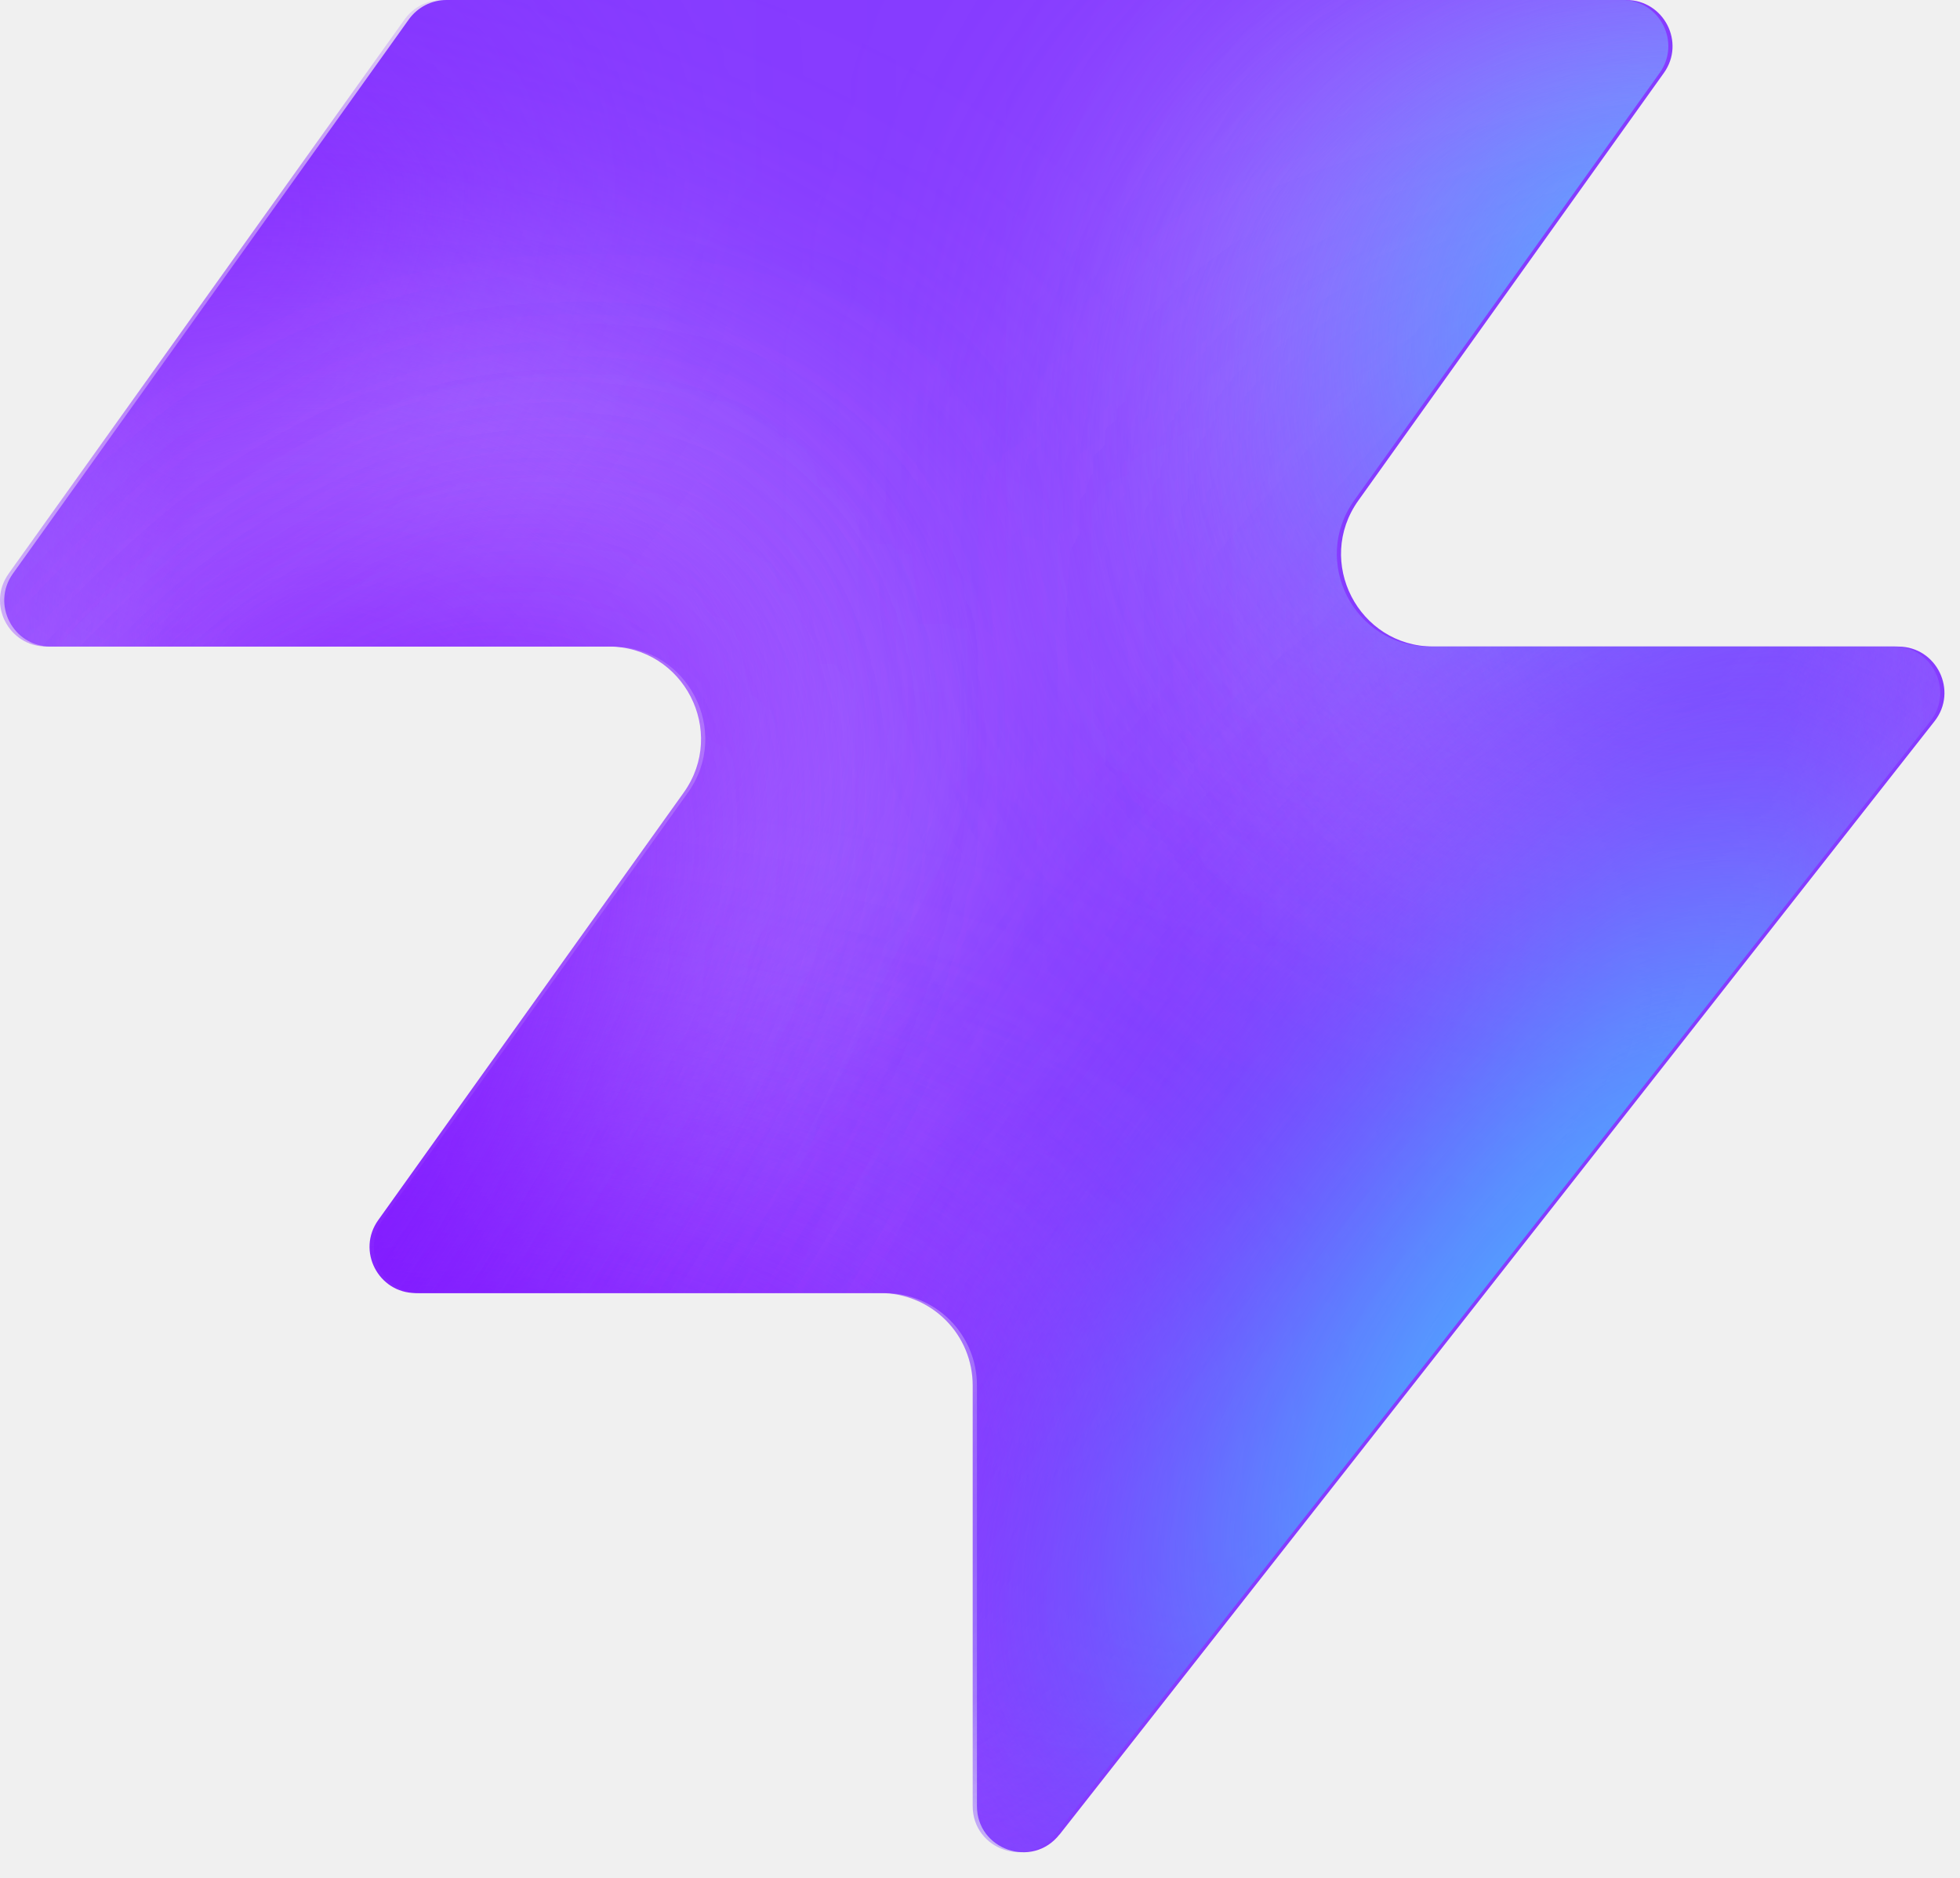
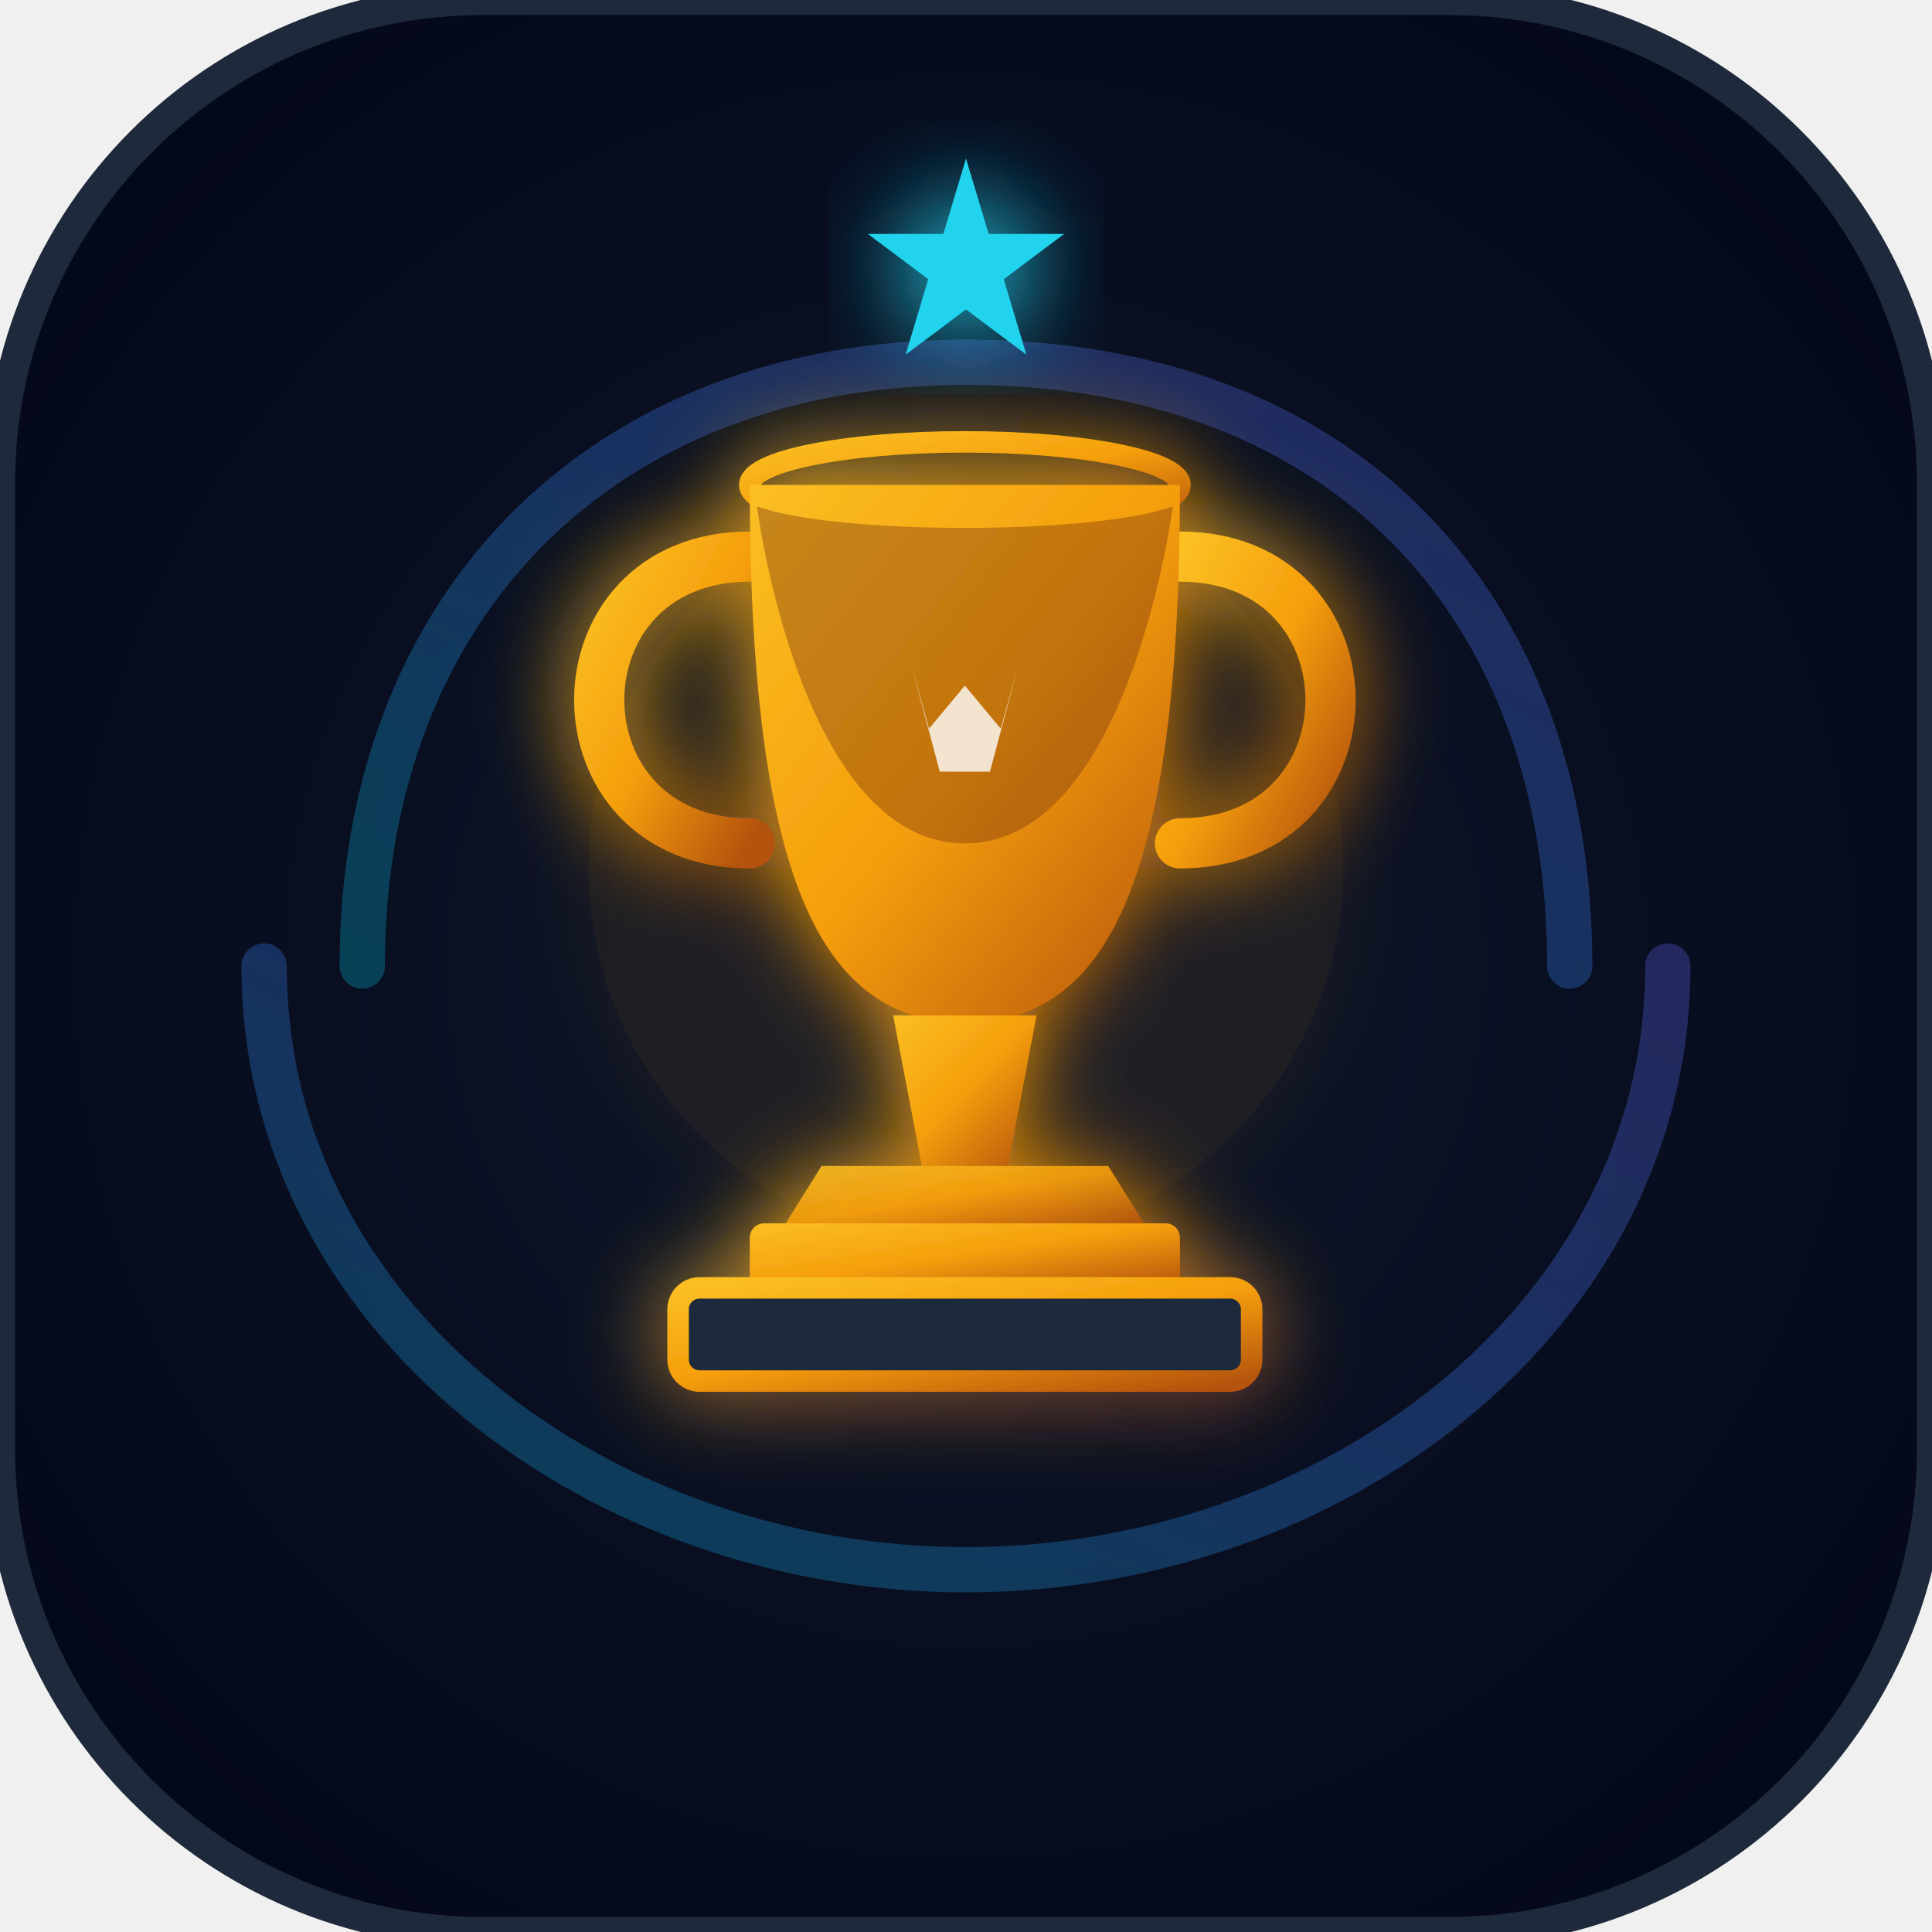
- <svg xmlns="http://www.w3.org/2000/svg" width="48" height="46" fill="none" viewBox="0 0 48 46">
-   <path fill="#863bff" d="M25.946 44.938c-.664.845-2.021.375-2.021-.698V33.937a2.26 2.26 0 0 0-2.262-2.262H10.287c-.92 0-1.456-1.04-.92-1.788l7.48-10.471c1.07-1.497 0-3.578-1.842-3.578H1.237c-.92 0-1.456-1.04-.92-1.788L10.013.474c.214-.297.556-.474.92-.474h28.894c.92 0 1.456 1.04.92 1.788l-7.48 10.471c-1.07 1.498 0 3.579 1.842 3.579h11.377c.943 0 1.473 1.088.89 1.83L25.947 44.94z" style="fill:#863bff;fill:color(display-p3 .525 .23 1);fill-opacity:1" />
-   <mask id="a" width="48" height="46" x="0" y="0" maskUnits="userSpaceOnUse" style="mask-type:alpha">
-     <path fill="#000" d="M25.842 44.938c-.664.844-2.021.375-2.021-.698V33.937a2.26 2.26 0 0 0-2.262-2.262H10.183c-.92 0-1.456-1.04-.92-1.788l7.48-10.471c1.07-1.498 0-3.579-1.842-3.579H1.133c-.92 0-1.456-1.04-.92-1.787L9.91.473c.214-.297.556-.474.92-.474h28.894c.92 0 1.456 1.04.92 1.788l-7.48 10.471c-1.07 1.498 0 3.578 1.842 3.578h11.377c.943 0 1.473 1.088.89 1.832L25.843 44.94z" style="fill:#000;fill-opacity:1" />
-   </mask>
-   <g mask="url(#a)">
-     <g filter="url(#b)">
-       <ellipse cx="5.508" cy="14.704" fill="#ede6ff" rx="5.508" ry="14.704" style="fill:#ede6ff;fill:color(display-p3 .927 .903 1);fill-opacity:1" transform="matrix(.00324 1 1 -.00324 -4.47 31.516)" />
-     </g>
-     <g filter="url(#c)">
-       <ellipse cx="10.399" cy="29.851" fill="#ede6ff" rx="10.399" ry="29.851" style="fill:#ede6ff;fill:color(display-p3 .927 .903 1);fill-opacity:1" transform="matrix(.00324 1 1 -.00324 -39.328 7.883)" />
-     </g>
-     <g filter="url(#d)">
-       <ellipse cx="5.508" cy="30.487" fill="#7e14ff" rx="5.508" ry="30.487" style="fill:#7e14ff;fill:color(display-p3 .492 .077 1);fill-opacity:1" transform="rotate(89.814 -25.913 -14.639)scale(1 -1)" />
-     </g>
-     <g filter="url(#e)">
-       <ellipse cx="5.508" cy="30.599" fill="#7e14ff" rx="5.508" ry="30.599" style="fill:#7e14ff;fill:color(display-p3 .492 .077 1);fill-opacity:1" transform="rotate(89.814 -32.644 -3.334)scale(1 -1)" />
-     </g>
-     <g filter="url(#f)">
-       <ellipse cx="5.508" cy="30.599" fill="#7e14ff" rx="5.508" ry="30.599" style="fill:#7e14ff;fill:color(display-p3 .492 .077 1);fill-opacity:1" transform="matrix(.00324 1 1 -.00324 -34.34 30.47)" />
-     </g>
-     <g filter="url(#g)">
-       <ellipse cx="14.072" cy="22.078" fill="#ede6ff" rx="14.072" ry="22.078" style="fill:#ede6ff;fill:color(display-p3 .927 .903 1);fill-opacity:1" transform="rotate(93.35 24.506 48.493)scale(-1 1)" />
-     </g>
-     <g filter="url(#h)">
-       <ellipse cx="3.47" cy="21.501" fill="#7e14ff" rx="3.47" ry="21.501" style="fill:#7e14ff;fill:color(display-p3 .492 .077 1);fill-opacity:1" transform="rotate(89.009 28.708 47.59)scale(-1 1)" />
-     </g>
-     <g filter="url(#i)">
-       <ellipse cx="3.47" cy="21.501" fill="#7e14ff" rx="3.47" ry="21.501" style="fill:#7e14ff;fill:color(display-p3 .492 .077 1);fill-opacity:1" transform="rotate(89.009 28.708 47.59)scale(-1 1)" />
-     </g>
-     <g filter="url(#j)">
-       <ellipse cx=".387" cy="8.972" fill="#7e14ff" rx="4.407" ry="29.108" style="fill:#7e14ff;fill:color(display-p3 .492 .077 1);fill-opacity:1" transform="rotate(39.51 .387 8.972)" />
-     </g>
-     <g filter="url(#k)">
-       <ellipse cx="47.523" cy="-6.092" fill="#7e14ff" rx="4.407" ry="29.108" style="fill:#7e14ff;fill:color(display-p3 .492 .077 1);fill-opacity:1" transform="rotate(37.892 47.523 -6.092)" />
-     </g>
-     <g filter="url(#l)">
-       <ellipse cx="41.412" cy="6.333" fill="#47bfff" rx="5.971" ry="9.665" style="fill:#47bfff;fill:color(display-p3 .28 .748 1);fill-opacity:1" transform="rotate(37.892 41.412 6.333)" />
-     </g>
-     <g filter="url(#m)">
-       <ellipse cx="-1.879" cy="38.332" fill="#7e14ff" rx="4.407" ry="29.108" style="fill:#7e14ff;fill:color(display-p3 .492 .077 1);fill-opacity:1" transform="rotate(37.892 -1.88 38.332)" />
-     </g>
-     <g filter="url(#n)">
-       <ellipse cx="-1.879" cy="38.332" fill="#7e14ff" rx="4.407" ry="29.108" style="fill:#7e14ff;fill:color(display-p3 .492 .077 1);fill-opacity:1" transform="rotate(37.892 -1.88 38.332)" />
-     </g>
-     <g filter="url(#o)">
-       <ellipse cx="35.651" cy="29.907" fill="#7e14ff" rx="4.407" ry="29.108" style="fill:#7e14ff;fill:color(display-p3 .492 .077 1);fill-opacity:1" transform="rotate(37.892 35.651 29.907)" />
-     </g>
-     <g filter="url(#p)">
-       <ellipse cx="38.418" cy="32.4" fill="#47bfff" rx="5.971" ry="15.297" style="fill:#47bfff;fill:color(display-p3 .28 .748 1);fill-opacity:1" transform="rotate(37.892 38.418 32.4)" />
-     </g>
-   </g>
+ <svg xmlns="http://www.w3.org/2000/svg" viewBox="0 0 512 512" width="100%" height="100%">
  <defs>
-     <filter id="b" width="60.045" height="41.654" x="-19.77" y="16.149" color-interpolation-filters="sRGB" filterUnits="userSpaceOnUse">
-       <feFlood flood-opacity="0" result="BackgroundImageFix" />
-       <feBlend in="SourceGraphic" in2="BackgroundImageFix" result="shape" />
-       <feGaussianBlur result="effect1_foregroundBlur_2002_17158" stdDeviation="7.659" />
-     </filter>
-     <filter id="c" width="90.34" height="51.437" x="-54.613" y="-7.533" color-interpolation-filters="sRGB" filterUnits="userSpaceOnUse">
-       <feFlood flood-opacity="0" result="BackgroundImageFix" />
-       <feBlend in="SourceGraphic" in2="BackgroundImageFix" result="shape" />
-       <feGaussianBlur result="effect1_foregroundBlur_2002_17158" stdDeviation="7.659" />
-     </filter>
-     <filter id="d" width="79.355" height="29.4" x="-49.64" y="2.03" color-interpolation-filters="sRGB" filterUnits="userSpaceOnUse">
-       <feFlood flood-opacity="0" result="BackgroundImageFix" />
-       <feBlend in="SourceGraphic" in2="BackgroundImageFix" result="shape" />
-       <feGaussianBlur result="effect1_foregroundBlur_2002_17158" stdDeviation="4.596" />
-     </filter>
-     <filter id="e" width="79.579" height="29.4" x="-45.045" y="20.029" color-interpolation-filters="sRGB" filterUnits="userSpaceOnUse">
-       <feFlood flood-opacity="0" result="BackgroundImageFix" />
-       <feBlend in="SourceGraphic" in2="BackgroundImageFix" result="shape" />
-       <feGaussianBlur result="effect1_foregroundBlur_2002_17158" stdDeviation="4.596" />
-     </filter>
-     <filter id="f" width="79.579" height="29.4" x="-43.513" y="21.178" color-interpolation-filters="sRGB" filterUnits="userSpaceOnUse">
-       <feFlood flood-opacity="0" result="BackgroundImageFix" />
-       <feBlend in="SourceGraphic" in2="BackgroundImageFix" result="shape" />
-       <feGaussianBlur result="effect1_foregroundBlur_2002_17158" stdDeviation="4.596" />
-     </filter>
-     <filter id="g" width="74.749" height="58.852" x="15.756" y="-17.901" color-interpolation-filters="sRGB" filterUnits="userSpaceOnUse">
-       <feFlood flood-opacity="0" result="BackgroundImageFix" />
-       <feBlend in="SourceGraphic" in2="BackgroundImageFix" result="shape" />
-       <feGaussianBlur result="effect1_foregroundBlur_2002_17158" stdDeviation="7.659" />
-     </filter>
-     <filter id="h" width="61.377" height="25.362" x="23.548" y="2.284" color-interpolation-filters="sRGB" filterUnits="userSpaceOnUse">
-       <feFlood flood-opacity="0" result="BackgroundImageFix" />
-       <feBlend in="SourceGraphic" in2="BackgroundImageFix" result="shape" />
-       <feGaussianBlur result="effect1_foregroundBlur_2002_17158" stdDeviation="4.596" />
-     </filter>
-     <filter id="i" width="61.377" height="25.362" x="23.548" y="2.284" color-interpolation-filters="sRGB" filterUnits="userSpaceOnUse">
-       <feFlood flood-opacity="0" result="BackgroundImageFix" />
-       <feBlend in="SourceGraphic" in2="BackgroundImageFix" result="shape" />
-       <feGaussianBlur result="effect1_foregroundBlur_2002_17158" stdDeviation="4.596" />
-     </filter>
-     <filter id="j" width="56.045" height="63.649" x="-27.636" y="-22.853" color-interpolation-filters="sRGB" filterUnits="userSpaceOnUse">
-       <feFlood flood-opacity="0" result="BackgroundImageFix" />
-       <feBlend in="SourceGraphic" in2="BackgroundImageFix" result="shape" />
-       <feGaussianBlur result="effect1_foregroundBlur_2002_17158" stdDeviation="4.596" />
-     </filter>
-     <filter id="k" width="54.814" height="64.646" x="20.116" y="-38.415" color-interpolation-filters="sRGB" filterUnits="userSpaceOnUse">
-       <feFlood flood-opacity="0" result="BackgroundImageFix" />
-       <feBlend in="SourceGraphic" in2="BackgroundImageFix" result="shape" />
-       <feGaussianBlur result="effect1_foregroundBlur_2002_17158" stdDeviation="4.596" />
-     </filter>
-     <filter id="l" width="33.541" height="35.313" x="24.641" y="-11.323" color-interpolation-filters="sRGB" filterUnits="userSpaceOnUse">
-       <feFlood flood-opacity="0" result="BackgroundImageFix" />
-       <feBlend in="SourceGraphic" in2="BackgroundImageFix" result="shape" />
-       <feGaussianBlur result="effect1_foregroundBlur_2002_17158" stdDeviation="4.596" />
-     </filter>
-     <filter id="m" width="54.814" height="64.646" x="-29.286" y="6.009" color-interpolation-filters="sRGB" filterUnits="userSpaceOnUse">
-       <feFlood flood-opacity="0" result="BackgroundImageFix" />
-       <feBlend in="SourceGraphic" in2="BackgroundImageFix" result="shape" />
-       <feGaussianBlur result="effect1_foregroundBlur_2002_17158" stdDeviation="4.596" />
-     </filter>
-     <filter id="n" width="54.814" height="64.646" x="-29.286" y="6.009" color-interpolation-filters="sRGB" filterUnits="userSpaceOnUse">
-       <feFlood flood-opacity="0" result="BackgroundImageFix" />
-       <feBlend in="SourceGraphic" in2="BackgroundImageFix" result="shape" />
-       <feGaussianBlur result="effect1_foregroundBlur_2002_17158" stdDeviation="4.596" />
-     </filter>
-     <filter id="o" width="54.814" height="64.646" x="8.244" y="-2.416" color-interpolation-filters="sRGB" filterUnits="userSpaceOnUse">
-       <feFlood flood-opacity="0" result="BackgroundImageFix" />
-       <feBlend in="SourceGraphic" in2="BackgroundImageFix" result="shape" />
-       <feGaussianBlur result="effect1_foregroundBlur_2002_17158" stdDeviation="4.596" />
-     </filter>
-     <filter id="p" width="39.409" height="43.623" x="18.713" y="10.588" color-interpolation-filters="sRGB" filterUnits="userSpaceOnUse">
-       <feFlood flood-opacity="0" result="BackgroundImageFix" />
-       <feBlend in="SourceGraphic" in2="BackgroundImageFix" result="shape" />
-       <feGaussianBlur result="effect1_foregroundBlur_2002_17158" stdDeviation="4.596" />
+     <radialGradient id="bgGrad" cx="50%" cy="50%" r="70%">
+       <stop offset="0%" stop-color="#0f172a" />
+       <stop offset="100%" stop-color="#020617" />
+     </radialGradient>
+     <linearGradient id="goldGrad" x1="0%" y1="0%" x2="100%" y2="100%">
+       <stop offset="0%" stop-color="#fbbf24" />
+       <stop offset="50%" stop-color="#f59e0b" />
+       <stop offset="100%" stop-color="#b45309" />
+     </linearGradient>
+     <linearGradient id="cyanGrad" x1="0%" y1="100%" x2="100%" y2="0%">
+       <stop offset="0%" stop-color="#06b6d4" />
+       <stop offset="50%" stop-color="#3b82f6" />
+       <stop offset="100%" stop-color="#6366f1" />
+     </linearGradient>
+     <filter id="glow" x="-20%" y="-20%" width="140%" height="140%">
+       <feGaussianBlur stdDeviation="12" result="blur" />
+       <feComposite in="SourceGraphic" in2="blur" operator="over" />
    </filter>
  </defs>
+   <rect width="512" height="512" rx="128" fill="url(#bgGrad)" stroke="#1e293b" stroke-width="8" />
+   <path d="M 96,256 C 96,160 160,96 256,96 M 416,256 C 416,160 356,96 256,96" fill="none" stroke="url(#cyanGrad)" stroke-width="12" stroke-linecap="round" opacity="0.3" />
+   <path d="M 70,256 C 70,350 160,416 256,416 M 442,256 C 442,350 352,416 256,416" fill="none" stroke="url(#cyanGrad)" stroke-width="12" stroke-linecap="round" opacity="0.3" />
+   <circle cx="256" cy="230" r="100" fill="#f59e0b" opacity="0.08" filter="url(#glow)" />
+   <g transform="translate(136, 100) scale(0.95)" filter="url(#glow)">
+     <ellipse cx="126" cy="30" rx="60" ry="12" fill="none" stroke="url(#goldGrad)" stroke-width="6" />
+     <path d="M 66,50 C 10,50 10,130 66,130" fill="none" stroke="url(#goldGrad)" stroke-width="14" stroke-linecap="round" />
+     <path d="M 186,50 C 242,50 242,130 186,130" fill="none" stroke="url(#goldGrad)" stroke-width="14" stroke-linecap="round" />
+     <path d="M 66,30               C 66,140 86,180 126,180               C 166,180 186,140 186,30 Z" fill="url(#goldGrad)" />
+     <path d="M 68,36 C 90,44 162,44 184,36 C 184,36 172,130 126,130 C 80,130 68,36 68,36 Z" fill="#78350f" opacity="0.4" />
+     <path d="M 106,178 L 146,178 L 138,220 L 114,220 Z" fill="url(#goldGrad)" />
+     <path d="M 86,220 L 166,220 L 176,236 L 76,236 Z" fill="url(#goldGrad)" opacity="0.9" />
+     <rect x="66" y="236" width="120" height="18" rx="4" fill="url(#goldGrad)" />
+     <rect x="46" y="254" width="160" height="26" rx="6" fill="#1e293b" stroke="url(#goldGrad)" stroke-width="6" />
+     <path d="M 111,80 L 116,98 L 126,86 L 136,98 L 141,80 L 133,110 L 119,110 Z" fill="#ffffff" opacity="0.8" />
+   </g>
+   <path d="M 256,42 L 262,62 L 282,62 L 266,74 L 272,94 L 256,82 L 240,94 L 246,74 L 230,62 L 250,62 Z" fill="#22d3ee" filter="url(#glow)" />
</svg>
